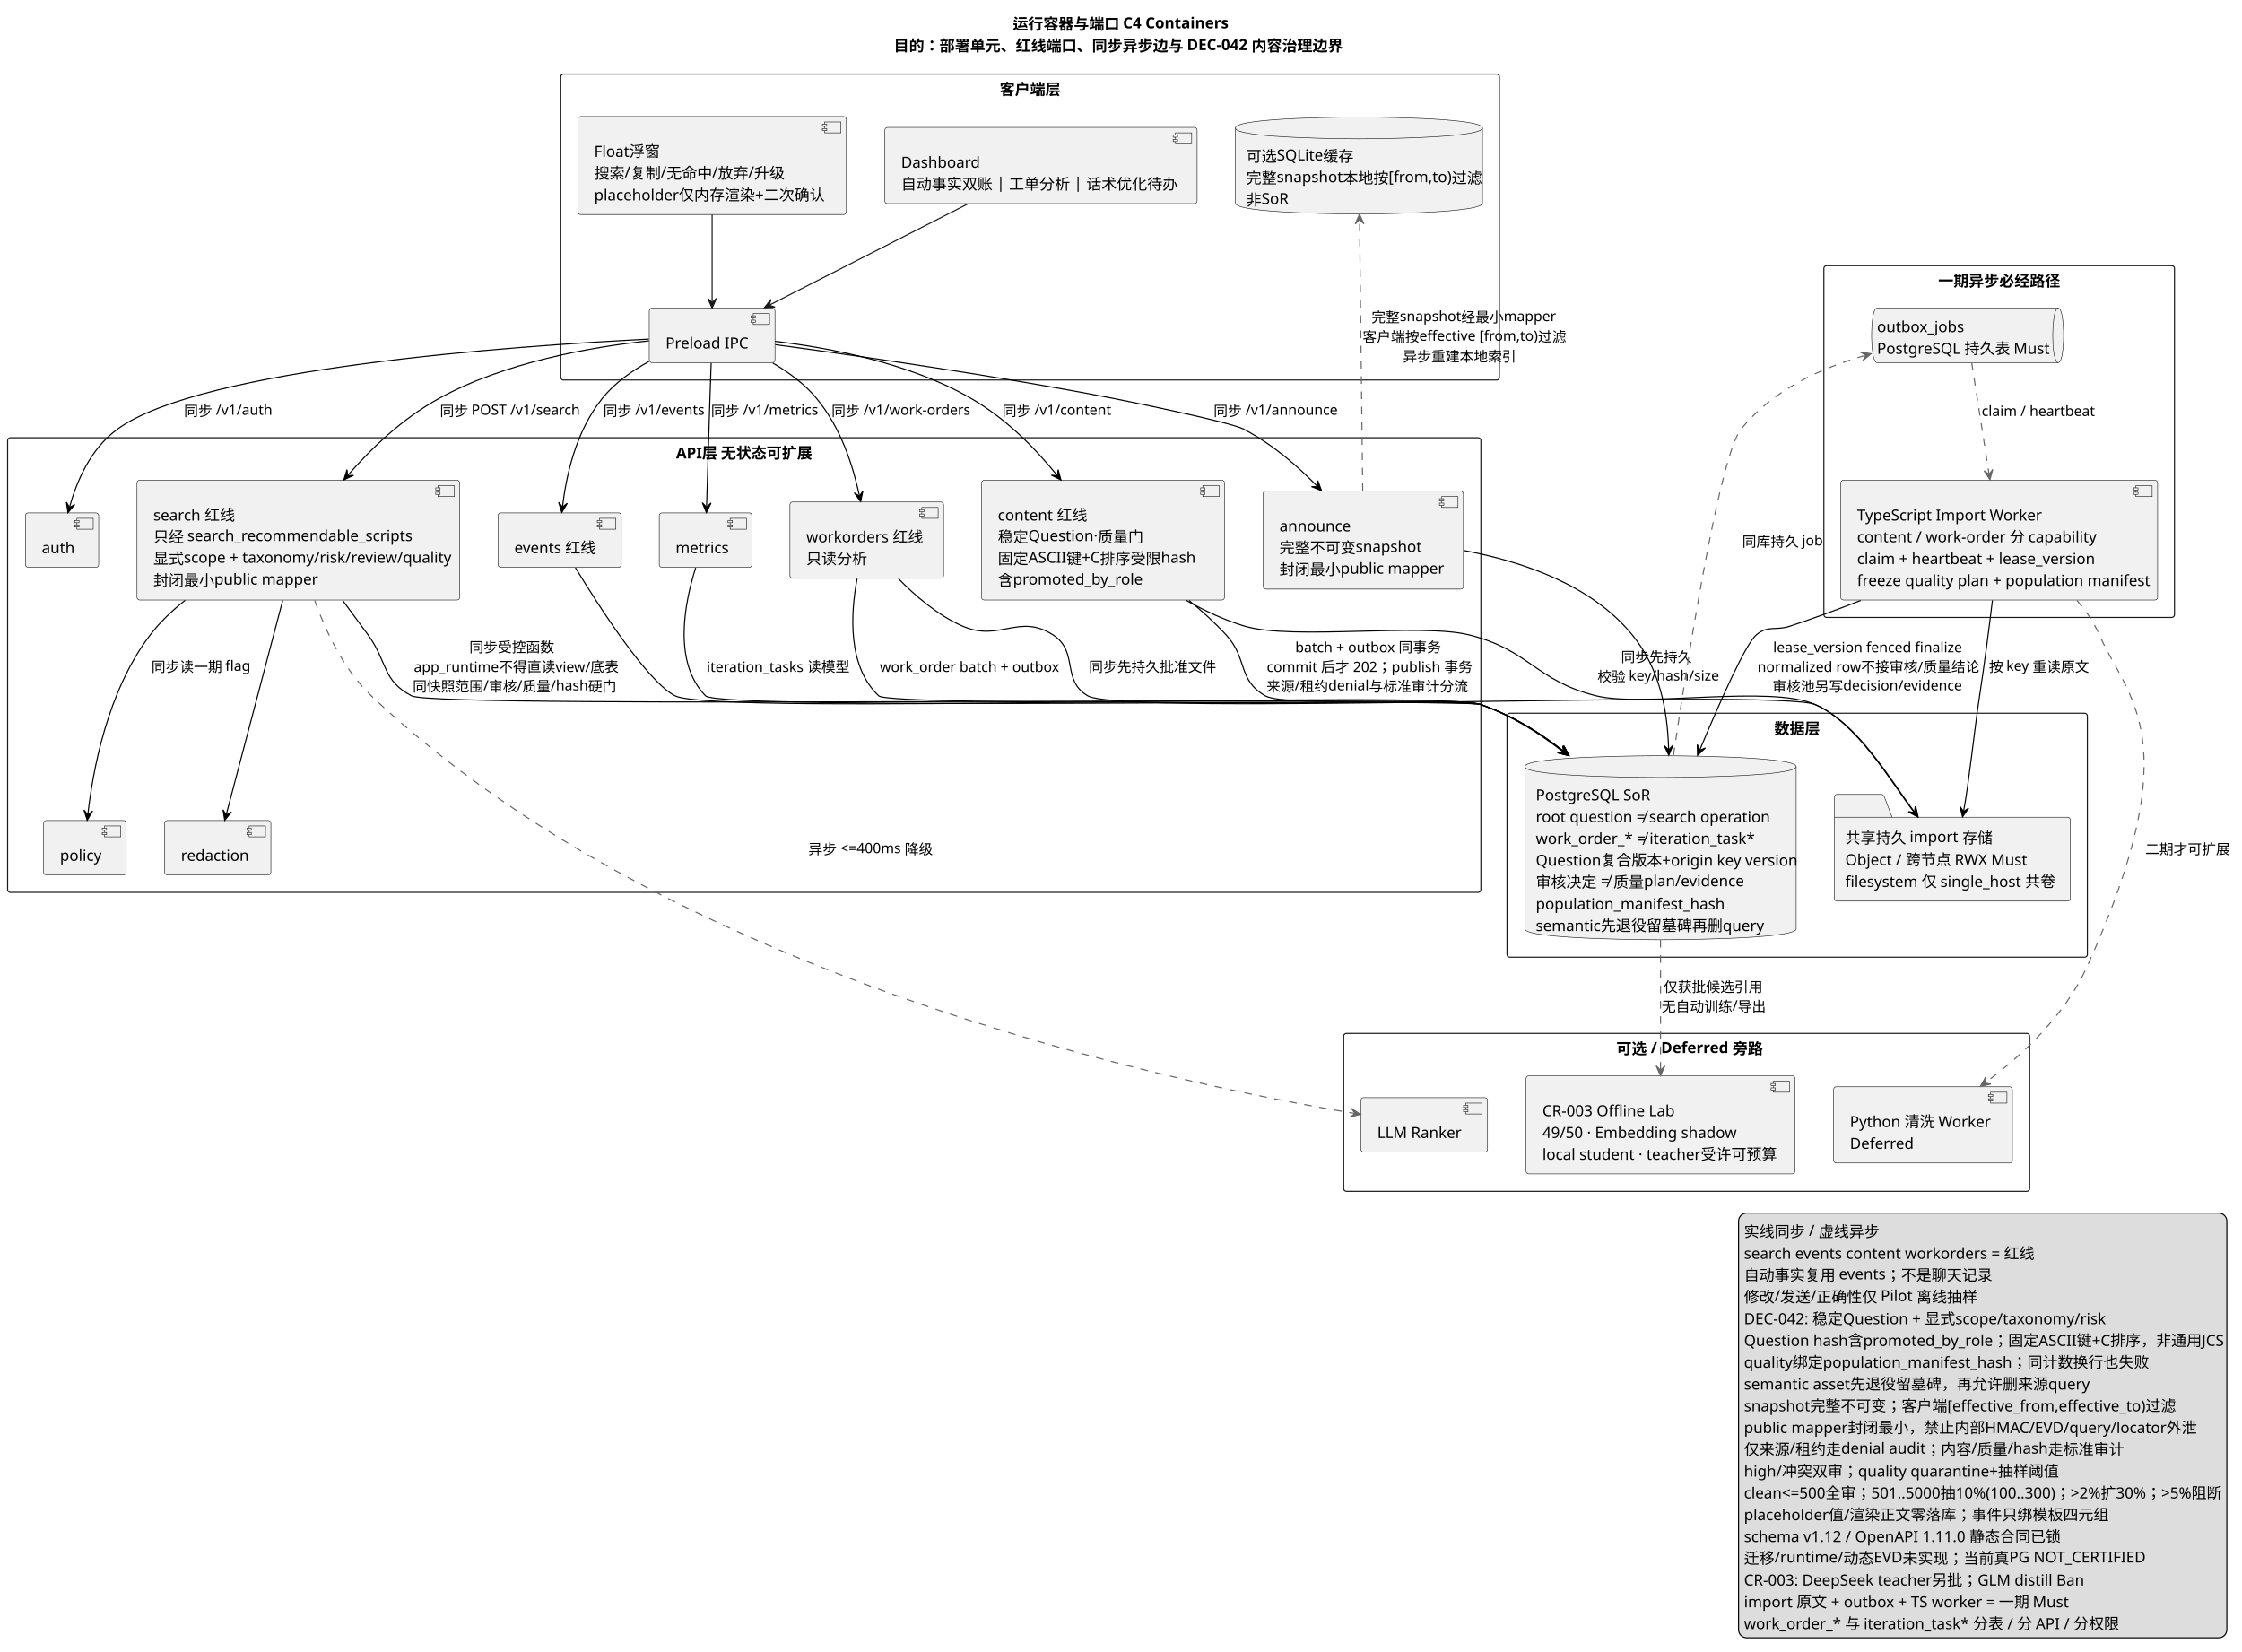
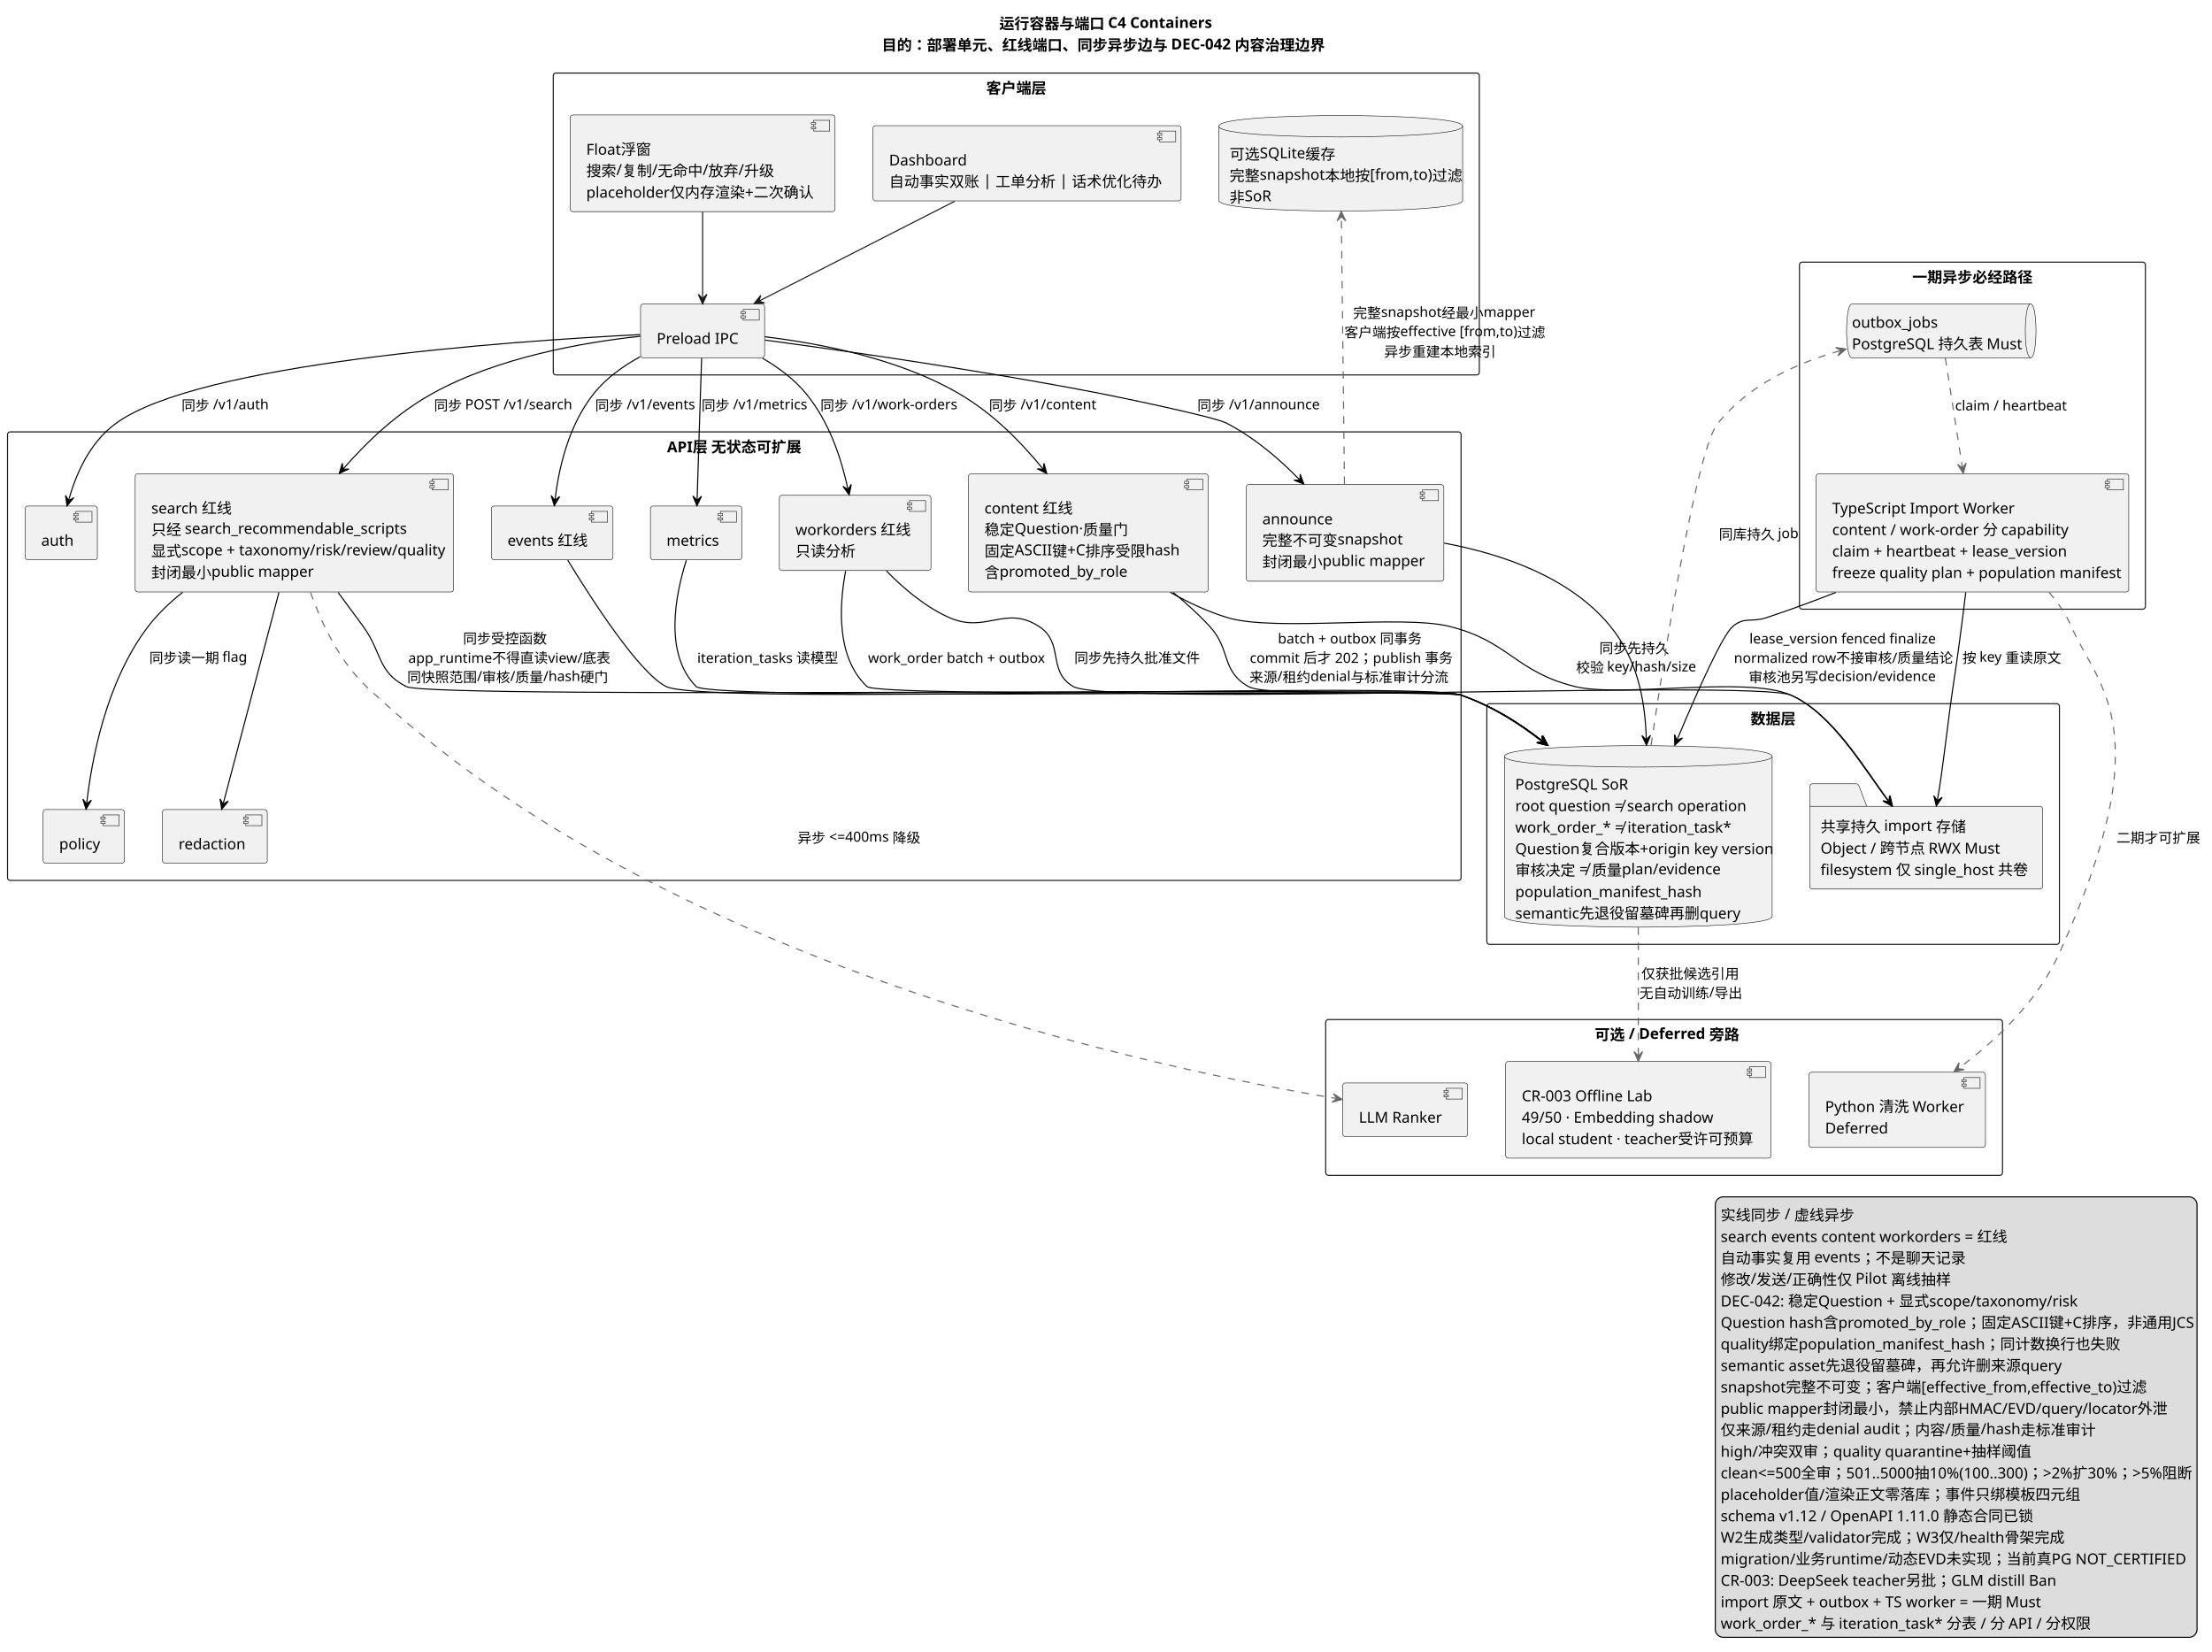
- <svg xmlns="http://www.w3.org/2000/svg" class="diagram-svg" version="1.1" viewBox="0 0 2059 1517" width="2059" height="1517">
+ <svg xmlns="http://www.w3.org/2000/svg" class="diagram-svg" version="1.1" viewBox="0 0 2059 1537" width="2059" height="1537">
  <defs />
  <g>
    <g class="title" data-source-line="2">
      <text x="930.14" y="27" font-size="14" fill="#000000" xml:space="preserve" style="white-space: pre" font-weight="bold" font-family="sans-serif">运行容器与端口 C4 Containers</text>
      <text x="820.86" y="47" font-size="14" fill="#000000" xml:space="preserve" style="white-space: pre" font-weight="bold" font-family="sans-serif">目的：部署单元、红线端口、同步异步边与 DEC-042 内容治理边界</text>
    </g>
    <g class="cluster" data-qualified-name="...." id="ent0001" data-source-line="4">
      <rect x="515" y="68" width="862" height="281" rx="2.50" ry="2.50" fill="#00000000" stroke="#181818" stroke-width="1" />
      <text x="918" y="87" font-size="14" fill="#000000" xml:space="preserve" style="white-space: pre" font-weight="bold" font-family="sans-serif">客户端层</text>
    </g>
    <g class="cluster" data-qualified-name="API. ......" id="ent0006" data-source-line="11">
      <rect x="7" y="402" width="1353" height="417.50" rx="2.50" ry="2.50" fill="#00000000" stroke="#181818" stroke-width="1" />
      <text x="620.89" y="421" font-size="14" fill="#000000" xml:space="preserve" style="white-space: pre" font-weight="bold" font-family="sans-serif">API层 无状态可扩展</text>
    </g>
    <g class="cluster" data-qualified-name="..." id="ent0016" data-source-line="23">
      <rect x="1384" y="655" width="533" height="224" rx="2.50" ry="2.50" fill="#00000000" stroke="#181818" stroke-width="1" />
      <text x="1629.50" y="674" font-size="14" fill="#000000" xml:space="preserve" style="white-space: pre" font-weight="bold" font-family="sans-serif">数据层</text>
    </g>
    <g class="cluster" data-qualified-name="........" id="ent0019" data-source-line="28">
      <rect x="1675" y="244" width="322" height="323" rx="2.50" ry="2.50" fill="#00000000" stroke="#181818" stroke-width="1" />
      <text x="1780" y="263" font-size="14" fill="#000000" xml:space="preserve" style="white-space: pre" font-weight="bold" font-family="sans-serif">一期异步必经路径</text>
    </g>
    <g class="cluster" data-qualified-name=".. . Deferred .." id="ent0022" data-source-line="33">
      <rect x="1234" y="949" width="630" height="145" rx="2.50" ry="2.50" fill="#00000000" stroke="#181818" stroke-width="1" />
      <text x="1484.43" y="968" font-size="14" fill="#000000" xml:space="preserve" style="white-space: pre" font-weight="bold" font-family="sans-serif">可选 / Deferred 旁路</text>
    </g>
    <g class="entity" data-qualified-name=".....Float" id="ent0002" data-source-line="5">
      <rect x="530.72" y="107" width="246.56" height="90" rx="2.50" ry="2.50" fill="#F1F1F1" stroke="#181818" stroke-width="0.50" />
      <rect x="757.28" y="112" width="15" height="10" fill="#F1F1F1" stroke="#181818" stroke-width="0.50" />
      <rect x="755.28" y="114" width="4" height="2" fill="#F1F1F1" stroke="#181818" stroke-width="0.50" />
      <rect x="755.28" y="118" width="4" height="2" fill="#F1F1F1" stroke="#181818" stroke-width="0.50" />
      <text x="545.72" y="144" font-size="14" fill="#000000" xml:space="preserve" style="white-space: pre" font-family="sans-serif">Float浮窗</text>
      <text x="545.72" y="164" font-size="14" fill="#000000" xml:space="preserve" style="white-space: pre" font-family="sans-serif">搜索/复制/无命中/放弃/升级</text>
      <text x="545.72" y="184" font-size="14" fill="#000000" xml:space="preserve" style="white-space: pre" font-family="sans-serif">placeholder仅内存渲染+二次确认</text>
    </g>
    <g class="entity" data-qualified-name=".....Dash" id="ent0003" data-source-line="6">
      <rect x="812.58" y="117" width="286.83" height="70" rx="2.50" ry="2.50" fill="#F1F1F1" stroke="#181818" stroke-width="0.50" />
      <rect x="1079.41" y="122" width="15" height="10" fill="#F1F1F1" stroke="#181818" stroke-width="0.50" />
      <rect x="1077.41" y="124" width="4" height="2" fill="#F1F1F1" stroke="#181818" stroke-width="0.50" />
      <rect x="1077.41" y="128" width="4" height="2" fill="#F1F1F1" stroke="#181818" stroke-width="0.50" />
      <text x="827.58" y="154" font-size="14" fill="#000000" xml:space="preserve" style="white-space: pre" font-family="sans-serif">Dashboard</text>
      <text x="827.58" y="174" font-size="14" fill="#000000" xml:space="preserve" style="white-space: pre" font-family="sans-serif">自动事实双账 | 工单分析 | 话术优化待办</text>
    </g>
    <g class="entity" data-qualified-name=".....IPC" id="ent0004" data-source-line="7">
      <rect x="596.26" y="283" width="115.48" height="50" rx="2.50" ry="2.50" fill="#F1F1F1" stroke="#181818" stroke-width="0.50" />
      <rect x="691.74" y="288" width="15" height="10" fill="#F1F1F1" stroke="#181818" stroke-width="0.50" />
      <rect x="689.74" y="290" width="4" height="2" fill="#F1F1F1" stroke="#181818" stroke-width="0.50" />
      <rect x="689.74" y="294" width="4" height="2" fill="#F1F1F1" stroke="#181818" stroke-width="0.50" />
      <text x="611.26" y="320" font-size="14" fill="#000000" xml:space="preserve" style="white-space: pre" font-family="sans-serif">Preload IPC</text>
    </g>
    <g class="entity" data-qualified-name=".....Cache" id="ent0005" data-source-line="8">
      <path d="M1134.53,117.50 C1134.53,107.50 1248.00,107.50 1248.00,107.50 C1248.00,107.50 1361.47,107.50 1361.47,117.50 L1361.47,186.50 C1361.47,196.50 1248.00,196.50 1248.00,196.50 C1248.00,196.50 1134.53,196.50 1134.53,186.50 L1134.53,117.50" fill="#F1F1F1" stroke="#181818" stroke-width="0.50" />
      <path d="M1134.53,117.50 C1134.53,127.50 1248.00,127.50 1248.00,127.50 C1248.00,127.50 1361.47,127.50 1361.47,117.50" fill="#00000000" stroke="#181818" stroke-width="0.50" />
      <text x="1144.53" y="148.50" font-size="14" fill="#000000" xml:space="preserve" style="white-space: pre" font-family="sans-serif">可选SQLite缓存</text>
      <text x="1144.53" y="168.50" font-size="14" fill="#000000" xml:space="preserve" style="white-space: pre" font-family="sans-serif">完整snapshot本地按[from,to)过滤</text>
      <text x="1144.53" y="188.50" font-size="14" fill="#000000" xml:space="preserve" style="white-space: pre" font-family="sans-serif">非SoR</text>
    </g>
    <g class="entity" data-qualified-name="API. .......Auth" id="ent0007" data-source-line="12">
      <rect x="23.38" y="471" width="67.25" height="50" rx="2.50" ry="2.50" fill="#F1F1F1" stroke="#181818" stroke-width="0.50" />
      <rect x="70.63" y="476" width="15" height="10" fill="#F1F1F1" stroke="#181818" stroke-width="0.50" />
      <rect x="68.63" y="478" width="4" height="2" fill="#F1F1F1" stroke="#181818" stroke-width="0.50" />
      <rect x="68.63" y="482" width="4" height="2" fill="#F1F1F1" stroke="#181818" stroke-width="0.50" />
      <text x="38.38" y="508" font-size="14" fill="#000000" xml:space="preserve" style="white-space: pre" font-family="sans-serif">auth</text>
    </g>
    <g class="entity" data-qualified-name="API. .......Search" id="ent0008" data-source-line="13">
      <rect x="125.81" y="441" width="296.38" height="110" rx="2.50" ry="2.50" fill="#F1F1F1" stroke="#181818" stroke-width="0.50" />
      <rect x="402.18" y="446" width="15" height="10" fill="#F1F1F1" stroke="#181818" stroke-width="0.50" />
      <rect x="400.18" y="448" width="4" height="2" fill="#F1F1F1" stroke="#181818" stroke-width="0.50" />
      <rect x="400.18" y="452" width="4" height="2" fill="#F1F1F1" stroke="#181818" stroke-width="0.50" />
      <text x="140.81" y="478" font-size="14" fill="#000000" xml:space="preserve" style="white-space: pre" font-family="sans-serif">search 红线</text>
      <text x="140.81" y="498" font-size="14" fill="#000000" xml:space="preserve" style="white-space: pre" font-family="sans-serif">只经 search_recommendable_scripts</text>
      <text x="140.81" y="518" font-size="14" fill="#000000" xml:space="preserve" style="white-space: pre" font-family="sans-serif">显式scope + taxonomy/risk/review/quality</text>
      <text x="140.81" y="538" font-size="14" fill="#000000" xml:space="preserve" style="white-space: pre" font-family="sans-serif">封闭最小public mapper</text>
    </g>
    <g class="entity" data-qualified-name="API. .......Events" id="ent0009" data-source-line="14">
      <rect x="457.43" y="471" width="113.14" height="50" rx="2.50" ry="2.50" fill="#F1F1F1" stroke="#181818" stroke-width="0.50" />
      <rect x="550.57" y="476" width="15" height="10" fill="#F1F1F1" stroke="#181818" stroke-width="0.50" />
      <rect x="548.57" y="478" width="4" height="2" fill="#F1F1F1" stroke="#181818" stroke-width="0.50" />
      <rect x="548.57" y="482" width="4" height="2" fill="#F1F1F1" stroke="#181818" stroke-width="0.50" />
      <text x="472.43" y="508" font-size="14" fill="#000000" xml:space="preserve" style="white-space: pre" font-family="sans-serif">events 红线</text>
    </g>
    <g class="entity" data-qualified-name="API. .......Metrics" id="ent0010" data-source-line="15">
      <rect x="605.44" y="471" width="85.11" height="50" rx="2.50" ry="2.50" fill="#F1F1F1" stroke="#181818" stroke-width="0.50" />
      <rect x="670.55" y="476" width="15" height="10" fill="#F1F1F1" stroke="#181818" stroke-width="0.50" />
      <rect x="668.55" y="478" width="4" height="2" fill="#F1F1F1" stroke="#181818" stroke-width="0.50" />
      <rect x="668.55" y="482" width="4" height="2" fill="#F1F1F1" stroke="#181818" stroke-width="0.50" />
      <text x="620.44" y="508" font-size="14" fill="#000000" xml:space="preserve" style="white-space: pre" font-family="sans-serif">metrics</text>
    </g>
    <g class="entity" data-qualified-name="API. .......WorkOrders" id="ent0011" data-source-line="16">
      <rect x="725.43" y="461" width="141.13" height="70" rx="2.50" ry="2.50" fill="#F1F1F1" stroke="#181818" stroke-width="0.50" />
      <rect x="846.56" y="466" width="15" height="10" fill="#F1F1F1" stroke="#181818" stroke-width="0.50" />
      <rect x="844.56" y="468" width="4" height="2" fill="#F1F1F1" stroke="#181818" stroke-width="0.50" />
      <rect x="844.56" y="472" width="4" height="2" fill="#F1F1F1" stroke="#181818" stroke-width="0.50" />
      <text x="740.43" y="498" font-size="14" fill="#000000" xml:space="preserve" style="white-space: pre" font-family="sans-serif">workorders 红线</text>
      <text x="740.43" y="518" font-size="14" fill="#000000" xml:space="preserve" style="white-space: pre" font-family="sans-serif">只读分析</text>
    </g>
    <g class="entity" data-qualified-name="API. .......Content" id="ent0012" data-source-line="17">
      <rect x="901.40" y="441" width="223.21" height="110" rx="2.50" ry="2.50" fill="#F1F1F1" stroke="#181818" stroke-width="0.50" />
      <rect x="1104.61" y="446" width="15" height="10" fill="#F1F1F1" stroke="#181818" stroke-width="0.50" />
      <rect x="1102.61" y="448" width="4" height="2" fill="#F1F1F1" stroke="#181818" stroke-width="0.50" />
      <rect x="1102.61" y="452" width="4" height="2" fill="#F1F1F1" stroke="#181818" stroke-width="0.50" />
      <text x="916.40" y="478" font-size="14" fill="#000000" xml:space="preserve" style="white-space: pre" font-family="sans-serif">content 红线</text>
      <text x="916.40" y="498" font-size="14" fill="#000000" xml:space="preserve" style="white-space: pre" font-family="sans-serif">稳定Question·质量门</text>
      <text x="916.40" y="518" font-size="14" fill="#000000" xml:space="preserve" style="white-space: pre" font-family="sans-serif">固定ASCII键+C排序受限hash</text>
      <text x="916.40" y="538" font-size="14" fill="#000000" xml:space="preserve" style="white-space: pre" font-family="sans-serif">含promoted_by_role</text>
    </g>
    <g class="entity" data-qualified-name="API. .......Announce" id="ent0013" data-source-line="18">
      <rect x="1160.03" y="451" width="183.94" height="90" rx="2.50" ry="2.50" fill="#F1F1F1" stroke="#181818" stroke-width="0.50" />
      <rect x="1323.97" y="456" width="15" height="10" fill="#F1F1F1" stroke="#181818" stroke-width="0.50" />
      <rect x="1321.97" y="458" width="4" height="2" fill="#F1F1F1" stroke="#181818" stroke-width="0.50" />
      <rect x="1321.97" y="462" width="4" height="2" fill="#F1F1F1" stroke="#181818" stroke-width="0.50" />
      <text x="1175.03" y="488" font-size="14" fill="#000000" xml:space="preserve" style="white-space: pre" font-family="sans-serif">announce</text>
      <text x="1175.03" y="508" font-size="14" fill="#000000" xml:space="preserve" style="white-space: pre" font-family="sans-serif">完整不可变snapshot</text>
      <text x="1175.03" y="528" font-size="14" fill="#000000" xml:space="preserve" style="white-space: pre" font-family="sans-serif">封闭最小public mapper</text>
    </g>
    <g class="entity" data-qualified-name="API. .......Policy" id="ent0014" data-source-line="19">
      <rect x="40.10" y="753.50" width="75.79" height="50" rx="2.50" ry="2.50" fill="#F1F1F1" stroke="#181818" stroke-width="0.50" />
      <rect x="95.89" y="758.50" width="15" height="10" fill="#F1F1F1" stroke="#181818" stroke-width="0.50" />
      <rect x="93.89" y="760.50" width="4" height="2" fill="#F1F1F1" stroke="#181818" stroke-width="0.50" />
      <rect x="93.89" y="764.50" width="4" height="2" fill="#F1F1F1" stroke="#181818" stroke-width="0.50" />
      <text x="55.10" y="790.50" font-size="14" fill="#000000" xml:space="preserve" style="white-space: pre" font-family="sans-serif">policy</text>
    </g>
    <g class="entity" data-qualified-name="API. .......Redact" id="ent0015" data-source-line="20">
      <rect x="151.20" y="753.50" width="97.59" height="50" rx="2.50" ry="2.50" fill="#F1F1F1" stroke="#181818" stroke-width="0.50" />
      <rect x="228.79" y="758.50" width="15" height="10" fill="#F1F1F1" stroke="#181818" stroke-width="0.50" />
      <rect x="226.79" y="760.50" width="4" height="2" fill="#F1F1F1" stroke="#181818" stroke-width="0.50" />
      <rect x="226.79" y="764.50" width="4" height="2" fill="#F1F1F1" stroke="#181818" stroke-width="0.50" />
      <text x="166.20" y="790.50" font-size="14" fill="#000000" xml:space="preserve" style="white-space: pre" font-family="sans-serif">redaction</text>
    </g>
    <g class="entity" data-qualified-name="....PG" id="ent0017" data-source-line="24">
      <path d="M1400.43,704 C1400.43,694 1525.00,694 1525.00,694 C1525.00,694 1649.58,694 1649.58,704 L1649.58,853 C1649.58,863 1525.00,863 1525.00,863 C1525.00,863 1400.43,863 1400.43,853 L1400.43,704" fill="#F1F1F1" stroke="#181818" stroke-width="0.50" />
      <path d="M1400.43,704 C1400.43,714 1525.00,714 1525.00,714 C1525.00,714 1649.58,714 1649.58,704" fill="#00000000" stroke="#181818" stroke-width="0.50" />
      <text x="1410.43" y="735" font-size="14" fill="#000000" xml:space="preserve" style="white-space: pre" font-family="sans-serif">PostgreSQL SoR</text>
      <text x="1410.43" y="755" font-size="14" fill="#000000" xml:space="preserve" style="white-space: pre" font-family="sans-serif">root question ≠ search operation</text>
      <text x="1410.43" y="775" font-size="14" fill="#000000" xml:space="preserve" style="white-space: pre" font-family="sans-serif">work_order_* ≠ iteration_task*</text>
      <text x="1410.43" y="795" font-size="14" fill="#000000" xml:space="preserve" style="white-space: pre" font-family="sans-serif">Question复合版本+origin key version</text>
      <text x="1410.43" y="815" font-size="14" fill="#000000" xml:space="preserve" style="white-space: pre" font-family="sans-serif">审核决定 ≠ 质量plan/evidence</text>
      <text x="1410.43" y="835" font-size="14" fill="#000000" xml:space="preserve" style="white-space: pre" font-family="sans-serif">population_manifest_hash</text>
      <text x="1410.43" y="855" font-size="14" fill="#000000" xml:space="preserve" style="white-space: pre" font-family="sans-serif">semantic先退役留墓碑再删query</text>
    </g>
    <g class="entity" data-qualified-name="....OBJ" id="ent0018" data-source-line="25">
      <path d="M1687.13,729.50 L1728.13,729.50 A3.75,3.75 0 0 1 1730.63,732 L1737.63,750.50 L1898.86,750.50 A2.50,2.50 0 0 1 1901.36,753 L1901.36,825 A2.50,2.50 0 0 1 1898.86,827.50 L1687.13,827.50 A2.50,2.50 0 0 1 1684.63,825 L1684.63,732 A2.50,2.50 0 0 1 1687.13,729.50" fill="#F1F1F1" stroke="#181818" stroke-width="0.50" />
      <line x1="1684.63" y1="750.50" x2="1737.63" y2="750.50" stroke="#181818" stroke-width="0.50" />
      <text x="1694.63" y="774.50" font-size="14" fill="#000000" xml:space="preserve" style="white-space: pre" font-family="sans-serif">共享持久 import 存储</text>
      <text x="1694.63" y="794.50" font-size="14" fill="#000000" xml:space="preserve" style="white-space: pre" font-family="sans-serif">Object / 跨节点 RWX Must</text>
      <text x="1694.63" y="814.50" font-size="14" fill="#000000" xml:space="preserve" style="white-space: pre" font-family="sans-serif">filesystem 仅 single_host 共卷</text>
    </g>
    <g class="entity" data-qualified-name=".........Outbox" id="ent0020" data-source-line="29">
      <path d="M1723.81,283 L1890.19,283 C1895.19,283 1895.19,308 1895.19,308 C1895.19,308 1895.19,333 1890.19,333 L1723.81,333 C1718.81,333 1718.81,308 1718.81,308 C1718.81,308 1718.81,283 1723.81,283" fill="#F1F1F1" stroke="#181818" stroke-width="0.50" />
      <path d="M1890.19,283 C1885.19,283 1885.19,308 1885.19,308 C1885.19,333 1890.19,333 1890.19,333" fill="#00000000" stroke="#181818" stroke-width="0.50" />
      <text x="1723.81" y="305" font-size="14" fill="#000000" xml:space="preserve" style="white-space: pre" font-family="sans-serif">outbox_jobs</text>
      <text x="1723.81" y="325" font-size="14" fill="#000000" xml:space="preserve" style="white-space: pre" font-family="sans-serif">PostgreSQL 持久表 Must</text>
    </g>
    <g class="entity" data-qualified-name=".........ImportWorker" id="ent0021" data-source-line="30">
      <rect x="1690.50" y="441" width="291.00" height="110" rx="2.50" ry="2.50" fill="#F1F1F1" stroke="#181818" stroke-width="0.50" />
      <rect x="1961.50" y="446" width="15" height="10" fill="#F1F1F1" stroke="#181818" stroke-width="0.50" />
      <rect x="1959.50" y="448" width="4" height="2" fill="#F1F1F1" stroke="#181818" stroke-width="0.50" />
      <rect x="1959.50" y="452" width="4" height="2" fill="#F1F1F1" stroke="#181818" stroke-width="0.50" />
      <text x="1705.50" y="478" font-size="14" fill="#000000" xml:space="preserve" style="white-space: pre" font-family="sans-serif">TypeScript Import Worker</text>
      <text x="1705.50" y="498" font-size="14" fill="#000000" xml:space="preserve" style="white-space: pre" font-family="sans-serif">content / work-order 分 capability</text>
      <text x="1705.50" y="518" font-size="14" fill="#000000" xml:space="preserve" style="white-space: pre" font-family="sans-serif">claim + heartbeat + lease_version</text>
      <text x="1705.50" y="538" font-size="14" fill="#000000" xml:space="preserve" style="white-space: pre" font-family="sans-serif">freeze quality plan + population manifest</text>
    </g>
    <g class="entity" data-qualified-name=".. . Deferred ...LLM" id="ent0023" data-source-line="34">
      <rect x="1249.87" y="1008" width="116.25" height="50" rx="2.50" ry="2.50" fill="#F1F1F1" stroke="#181818" stroke-width="0.50" />
      <rect x="1346.12" y="1013" width="15" height="10" fill="#F1F1F1" stroke="#181818" stroke-width="0.50" />
      <rect x="1344.12" y="1015" width="4" height="2" fill="#F1F1F1" stroke="#181818" stroke-width="0.50" />
      <rect x="1344.12" y="1019" width="4" height="2" fill="#F1F1F1" stroke="#181818" stroke-width="0.50" />
      <text x="1264.87" y="1045" font-size="14" fill="#000000" xml:space="preserve" style="white-space: pre" font-family="sans-serif">LLM Ranker</text>
    </g>
    <g class="entity" data-qualified-name=".. . Deferred ...CleanWorker" id="ent0024" data-source-line="35">
      <rect x="1683.89" y="998" width="164.23" height="70" rx="2.50" ry="2.50" fill="#F1F1F1" stroke="#181818" stroke-width="0.50" />
      <rect x="1828.12" y="1003" width="15" height="10" fill="#F1F1F1" stroke="#181818" stroke-width="0.50" />
      <rect x="1826.12" y="1005" width="4" height="2" fill="#F1F1F1" stroke="#181818" stroke-width="0.50" />
      <rect x="1826.12" y="1009" width="4" height="2" fill="#F1F1F1" stroke="#181818" stroke-width="0.50" />
      <text x="1698.89" y="1035" font-size="14" fill="#000000" xml:space="preserve" style="white-space: pre" font-family="sans-serif">Python 清洗 Worker</text>
      <text x="1698.89" y="1055" font-size="14" fill="#000000" xml:space="preserve" style="white-space: pre" font-family="sans-serif">Deferred</text>
    </g>
    <g class="entity" data-qualified-name=".. . Deferred ...OfflineLab" id="ent0025" data-source-line="36">
      <rect x="1401.51" y="988" width="246.97" height="90" rx="2.50" ry="2.50" fill="#F1F1F1" stroke="#181818" stroke-width="0.50" />
      <rect x="1628.48" y="993" width="15" height="10" fill="#F1F1F1" stroke="#181818" stroke-width="0.50" />
      <rect x="1626.48" y="995" width="4" height="2" fill="#F1F1F1" stroke="#181818" stroke-width="0.50" />
      <rect x="1626.48" y="999" width="4" height="2" fill="#F1F1F1" stroke="#181818" stroke-width="0.50" />
      <text x="1416.51" y="1025" font-size="14" fill="#000000" xml:space="preserve" style="white-space: pre" font-family="sans-serif">CR-003 Offline Lab</text>
      <text x="1416.51" y="1045" font-size="14" fill="#000000" xml:space="preserve" style="white-space: pre" font-family="sans-serif">49/50 · Embedding shadow</text>
      <text x="1416.51" y="1065" font-size="14" fill="#000000" xml:space="preserve" style="white-space: pre" font-family="sans-serif">local student · teacher受许可预算</text>
    </g>
    <g class="link" data-entity-1="ent0002" data-entity-2="ent0004" id="lnk26" data-source-line="39" data-link-type="dependency">
      <path d="M654,197.13 C654,225.04 654,255.04 654,277.94" fill="none" stroke="#181818" stroke-width="1" />
      <polygon points="654,282.94 658,273.94 654,277.94 650,273.94 654,282.94" fill="#181818" stroke="#181818" stroke-width="1" />
    </g>
    <g class="link" data-entity-1="ent0003" data-entity-2="ent0004" id="lnk27" data-source-line="40" data-link-type="dependency">
      <path d="M888.6,187.37 C831.93,216.27 756.774,254.599 706.404,280.279" fill="none" stroke="#181818" stroke-width="1" />
      <polygon points="701.95,282.55 711.78,282.03 706.40,280.28 708.15,274.90 701.95,282.55" fill="#181818" stroke="#181818" stroke-width="1" />
    </g>
    <g class="link" data-entity-1="ent0004" data-entity-2="ent0007" id="lnk28" data-source-line="41" data-link-type="dependency">
      <path d="M595.86,311.44 C471.58,317.69 185.1,337.93 108,394 C82.58,412.49 70.361,442.506 63.761,466.026" fill="none" stroke="#000000" stroke-width="1" />
      <polygon points="62.41,470.84 68.69,463.26 63.76,466.03 60.99,461.09 62.41,470.84" fill="#000000" stroke="#000000" stroke-width="1" />
      <text x="168.96" y="382" font-size="13" fill="#000000" xml:space="preserve" style="white-space: pre" font-family="sans-serif">同步 /v1/auth</text>
    </g>
    <g class="link" data-entity-1="ent0004" data-entity-2="ent0008" id="lnk29" data-source-line="42" data-link-type="dependency">
      <path d="M595.94,312.99 C542.86,318.69 463.64,332.53 403,366 C369.45,384.52 342.081,410.586 319.081,436.896" fill="none" stroke="#000000" stroke-width="1" />
      <polygon points="315.79,440.66 324.72,436.52 319.08,436.90 318.70,431.25 315.79,440.66" fill="#000000" stroke="#000000" stroke-width="1" />
      <text x="404" y="382" font-size="13" fill="#000000" xml:space="preserve" style="white-space: pre" font-family="sans-serif">同步 POST /v1/search</text>
    </g>
    <g class="link" data-entity-1="ent0004" data-entity-2="ent0009" id="lnk30" data-source-line="43" data-link-type="dependency">
      <path d="M595.96,331.98 C580.17,340.61 564.33,351.86 553,366 C528.43,396.68 519.906,437.686 516.546,465.666" fill="none" stroke="#000000" stroke-width="1" />
      <polygon points="515.95,470.63 520.99,462.17 516.55,465.67 513.05,461.22 515.95,470.63" fill="#000000" stroke="#000000" stroke-width="1" />
      <text x="554" y="382" font-size="13" fill="#000000" xml:space="preserve" style="white-space: pre" font-family="sans-serif">同步 /v1/events</text>
    </g>
    <g class="link" data-entity-1="ent0004" data-entity-2="ent0010" id="lnk31" data-source-line="44" data-link-type="dependency">
      <path d="M653.12,333.41 C652.76,343.5 652.35,355.31 652,366 C650.79,402.5 649.65,439.822 648.87,465.752" fill="none" stroke="#000000" stroke-width="1" />
      <polygon points="648.72,470.75 652.99,461.87 648.87,465.75 644.99,461.63 648.72,470.75" fill="#000000" stroke="#000000" stroke-width="1" />
      <text x="653" y="382" font-size="13" fill="#000000" xml:space="preserve" style="white-space: pre" font-family="sans-serif">同步 /v1/metrics</text>
    </g>
    <g class="link" data-entity-1="ent0004" data-entity-2="ent0011" id="lnk32" data-source-line="45" data-link-type="dependency">
      <path d="M709.76,333.41 C724.43,341.98 739.16,352.83 750,366 C772.52,393.35 783.363,427.671 789.363,455.681" fill="none" stroke="#000000" stroke-width="1" />
      <polygon points="790.41,460.57 792.44,450.93 789.36,455.68 784.61,452.61 790.41,460.57" fill="#000000" stroke="#000000" stroke-width="1" />
      <text x="763.61" y="382" font-size="13" fill="#000000" xml:space="preserve" style="white-space: pre" font-family="sans-serif">同步 /v1/work-orders</text>
    </g>
    <g class="link" data-entity-1="ent0004" data-entity-2="ent0012" id="lnk33" data-source-line="46" data-link-type="dependency">
      <path d="M711.78,313.46 C762.24,319.46 835.97,333.46 892,366 C924.13,384.66 949.76,410.625 971.19,436.905" fill="none" stroke="#000000" stroke-width="1" />
      <polygon points="974.35,440.78 971.76,431.28 971.19,436.91 965.56,436.33 974.35,440.78" fill="#000000" stroke="#000000" stroke-width="1" />
      <text x="920.57" y="382" font-size="13" fill="#000000" xml:space="preserve" style="white-space: pre" font-family="sans-serif">同步 /v1/content</text>
    </g>
    <g class="link" data-entity-1="ent0004" data-entity-2="ent0013" id="lnk34" data-source-line="47" data-link-type="dependency">
      <path d="M712.08,316.55 C784.98,326.35 913.72,344.74 1023,366 C1036.33,368.59 1130,387.64 1142,394 C1168.81,408.19 1190.599,426.93 1210.149,446.98" fill="none" stroke="#000000" stroke-width="1" />
      <polygon points="1213.64,450.56 1210.22,441.32 1210.15,446.98 1204.49,446.91 1213.64,450.56" fill="#000000" stroke="#000000" stroke-width="1" />
      <text x="1114.52" y="382" font-size="13" fill="#000000" xml:space="preserve" style="white-space: pre" font-family="sans-serif">同步 /v1/announce</text>
    </g>
    <g class="link" data-entity-1="ent0008" data-entity-2="ent0015" id="lnk35" data-source-line="49" data-link-type="dependency">
      <path d="M259.64,551.42 C243.55,612.43 219.435,703.835 207.665,748.465" fill="none" stroke="#000000" stroke-width="1" />
      <polygon points="206.39,753.30 212.55,745.62 207.67,748.47 204.82,743.58 206.39,753.30" fill="#000000" stroke="#000000" stroke-width="1" />
    </g>
    <g class="link" data-entity-1="ent0008" data-entity-2="ent0014" id="lnk36" data-source-line="50" data-link-type="dependency">
      <path d="M170.05,551.29 C158.1,560.66 147,571.24 138,583 C98.17,635.06 85.125,708.832 80.645,748.252" fill="none" stroke="#000000" stroke-width="1" />
      <polygon points="80.08,753.22 85.07,744.73 80.64,748.25 77.12,743.83 80.08,753.22" fill="#000000" stroke="#000000" stroke-width="1" />
      <text x="139" y="617" font-size="13" fill="#000000" xml:space="preserve" style="white-space: pre" font-family="sans-serif">同步读一期 flag</text>
    </g>
    <g class="link" data-entity-1="ent0008" data-entity-2="ent0017" id="lnk37" data-source-line="51" data-link-type="dependency">
      <path d="M314.79,551.48 C322.53,561.91 330.54,572.77 338,583 C356.02,607.71 350.86,624.89 378,639 C402.2,651.58 1334.27,637.94 1360,647 C1388.94,657.19 1412.718,671.662 1436.888,690.642" fill="none" stroke="#000000" stroke-width="1" />
      <polygon points="1440.82,693.73 1436.21,685.03 1436.89,690.64 1431.27,691.32 1440.82,693.73" fill="#000000" stroke="#000000" stroke-width="1" />
      <text x="431.01" y="599" font-size="13" fill="#000000" xml:space="preserve" style="white-space: pre" font-family="sans-serif">同步受控函数</text>
      <text x="380.07" y="617" font-size="13" fill="#000000" xml:space="preserve" style="white-space: pre" font-family="sans-serif">app_runtime不得直读view/底表</text>
      <text x="379" y="635" font-size="13" fill="#000000" xml:space="preserve" style="white-space: pre" font-family="sans-serif">同快照范围/审核/质量/hash硬门</text>
    </g>
    <g class="link" data-entity-1="ent0009" data-entity-2="ent0017" id="lnk38" data-source-line="52" data-link-type="dependency">
      <path d="M528.45,521.34 C551.05,558.43 594.77,626.18 620,639 C656.65,657.63 1321.24,633.29 1360,647 C1388.92,657.23 1412.698,671.712 1436.878,690.702" fill="none" stroke="#000000" stroke-width="1" />
      <polygon points="1440.81,693.79 1436.20,685.09 1436.88,690.70 1431.26,691.38 1440.81,693.79" fill="#000000" stroke="#000000" stroke-width="1" />
    </g>
    <g class="link" data-entity-1="ent0010" data-entity-2="ent0017" id="lnk39" data-source-line="53" data-link-type="dependency">
      <path d="M638.89,521.44 C628.8,553.23 617.67,608.32 648,639 C661.91,653.06 1341.35,640.4 1360,647 C1388.92,657.24 1412.698,671.722 1436.868,690.702" fill="none" stroke="#000000" stroke-width="1" />
      <polygon points="1440.80,693.79 1436.19,685.09 1436.87,690.70 1431.25,691.38 1440.80,693.79" fill="#000000" stroke="#000000" stroke-width="1" />
      <text x="649" y="617" font-size="13" fill="#000000" xml:space="preserve" style="white-space: pre" font-family="sans-serif">iteration_tasks 读模型</text>
    </g>
    <g class="link" data-entity-1="ent0011" data-entity-2="ent0018" id="lnk40" data-source-line="54" data-link-type="dependency">
      <path d="M825.1,531.37 C840.8,547.47 861.54,565.22 884,575 C917.98,589.79 935.88,562.88 967,583 C991.07,598.56 974.29,624.46 999,639 C1030.99,657.82 1632.92,632.29 1667,647 C1706.18,663.91 1736.173,716.486 1758.563,746.226" fill="none" stroke="#000000" stroke-width="1" />
      <polygon points="1761.57,750.22 1759.35,740.62 1758.56,746.23 1752.96,745.44 1761.57,750.22" fill="#000000" stroke="#000000" stroke-width="1" />
      <text x="1000" y="617" font-size="13" fill="#000000" xml:space="preserve" style="white-space: pre" font-family="sans-serif">同步先持久批准文件</text>
    </g>
    <g class="link" data-entity-1="ent0011" data-entity-2="ent0017" id="lnk41" data-source-line="55" data-link-type="dependency">
      <path d="M787.14,531.43 C781.02,564.13 778.43,612.17 807,639 C818.2,649.52 1345.53,641.85 1360,647 C1388.73,657.22 1412.334,671.577 1436.414,690.437" fill="none" stroke="#000000" stroke-width="1" />
      <polygon points="1440.35,693.52 1435.73,684.82 1436.41,690.44 1430.80,691.12 1440.35,693.52" fill="#000000" stroke="#000000" stroke-width="1" />
      <text x="808" y="617" font-size="13" fill="#000000" xml:space="preserve" style="white-space: pre" font-family="sans-serif">work_order batch + outbox</text>
    </g>
    <g class="link" data-entity-1="ent0012" data-entity-2="ent0018" id="lnk42" data-source-line="56" data-link-type="dependency">
      <path d="M1089.44,551.38 C1106.36,560.93 1124.71,569.55 1143,575 C1186.9,588.08 1304.53,571.99 1349,583 C1404.96,596.85 1410.05,625.12 1466,639 C1509.39,649.76 1626.21,628.72 1667,647 C1705.8,664.39 1735.682,716.751 1758.142,746.271" fill="none" stroke="#000000" stroke-width="1" />
      <polygon points="1761.17,750.25 1758.90,740.67 1758.14,746.27 1752.54,745.51 1761.17,750.25" fill="#000000" stroke="#000000" stroke-width="1" />
      <text x="1488.69" y="608" font-size="13" fill="#000000" xml:space="preserve" style="white-space: pre" font-family="sans-serif">同步先持久</text>
      <text x="1467" y="626" font-size="13" fill="#000000" xml:space="preserve" style="white-space: pre" font-family="sans-serif">校验 key/hash/size</text>
    </g>
    <g class="link" data-entity-1="ent0012" data-entity-2="ent0017" id="lnk43" data-source-line="57" data-link-type="dependency">
      <path d="M1092.05,551.45 C1104.04,561.29 1115.8,571.95 1126,583 C1146.08,604.73 1136.32,624.3 1162,639 C1181.11,649.94 1339.35,639.35 1360,647 C1388.43,657.53 1411.821,671.87 1435.791,690.61" fill="none" stroke="#000000" stroke-width="1" />
      <polygon points="1439.73,693.69 1435.10,685.00 1435.79,690.61 1430.18,691.30 1439.73,693.69" fill="#000000" stroke="#000000" stroke-width="1" />
      <text x="1189.52" y="599" font-size="13" fill="#000000" xml:space="preserve" style="white-space: pre" font-family="sans-serif">batch + outbox 同事务</text>
      <text x="1163.35" y="617" font-size="13" fill="#000000" xml:space="preserve" style="white-space: pre" font-family="sans-serif">commit 后才 202；publish 事务</text>
      <text x="1163" y="635" font-size="13" fill="#000000" xml:space="preserve" style="white-space: pre" font-family="sans-serif">来源/租约denial与标准审计分流</text>
    </g>
    <g class="link" data-entity-1="ent0013" data-entity-2="ent0017" id="lnk44" data-source-line="58" data-link-type="dependency">
      <path d="M1344.26,505.52 C1397.6,515.47 1461.4,536.91 1499,583 C1523.87,613.49 1531.469,651.062 1532.449,688.602" fill="none" stroke="#000000" stroke-width="1" />
      <polygon points="1532.58,693.60 1536.34,684.50 1532.45,688.60 1528.35,684.71 1532.58,693.60" fill="#000000" stroke="#000000" stroke-width="1" />
    </g>
    <g class="link" data-entity-1="ent0008" data-entity-2="ent0023" id="lnk45" data-source-line="60" data-link-type="dependency">
      <path d="M288.99,551.4 C299.44,580.62 316.06,615.39 341,639 C615.72,899.06 1080.467,995.496 1244.477,1022.546" fill="none" stroke="#666666" stroke-width="1" stroke-dasharray="7,7" />
      <polygon points="1249.41,1023.36 1241.18,1017.95 1244.48,1022.55 1239.88,1025.84 1249.41,1023.36" fill="#666666" stroke="#666666" stroke-width="1" />
      <text x="742.44" y="784.50" font-size="13" fill="#000000" xml:space="preserve" style="white-space: pre" font-family="sans-serif">异步 &lt;=400ms 降级</text>
    </g>
    <g class="link" data-entity-1="ent0017" data-entity-2="ent0020" id="lnk46" data-source-line="61" data-link-type="dependency">
      <path d="M1536.89,693.51 C1552.52,587.73 1580.19,416.94 1599,394 C1628.68,357.8 1671.432,338.232 1713.582,326.202" fill="none" stroke="#666666" stroke-width="1" stroke-dasharray="7,7" />
      <polygon points="1718.39,324.83 1708.64,323.45 1713.58,326.20 1710.83,331.15 1718.39,324.83" fill="#666666" stroke="#666666" stroke-width="1" />
      <text x="1600" y="502" font-size="13" fill="#000000" xml:space="preserve" style="white-space: pre" font-family="sans-serif">同库持久 job</text>
    </g>
    <g class="link" data-entity-1="ent0020" data-entity-2="ent0021" id="lnk47" data-source-line="62" data-link-type="dependency">
      <path d="M1810.79,333.32 C1815.01,360.4 1821.199,400.09 1826.739,435.61" fill="none" stroke="#666666" stroke-width="1" stroke-dasharray="7,7" />
      <polygon points="1827.51,440.55 1830.08,431.04 1826.74,435.61 1822.17,432.27 1827.51,440.55" fill="#666666" stroke="#666666" stroke-width="1" />
      <text x="1819.90" y="382" font-size="13" fill="#000000" xml:space="preserve" style="white-space: pre" font-family="sans-serif">claim / heartbeat</text>
    </g>
    <g class="link" data-entity-1="ent0021" data-entity-2="ent0018" id="lnk48" data-source-line="63" data-link-type="dependency">
      <path d="M1829.79,551.37 C1826.59,577.86 1822.43,610.14 1818,639 C1813.38,669.07 1808.261,718.736 1803.281,745.296" fill="none" stroke="#000000" stroke-width="1" />
      <polygon points="1802.36,750.21 1807.95,742.10 1803.28,745.30 1800.09,740.63 1802.36,750.21" fill="#000000" stroke="#000000" stroke-width="1" />
      <text x="1826.65" y="617" font-size="13" fill="#000000" xml:space="preserve" style="white-space: pre" font-family="sans-serif">按 key 重读原文</text>
    </g>
    <g class="link" data-entity-1="ent0021" data-entity-2="ent0017" id="lnk49" data-source-line="64" data-link-type="dependency">
      <path d="M1708.82,551.43 C1687.36,559.81 1665.18,568 1644,575 C1630.49,579.47 1623.89,573.84 1613,583 C1603.43,591.05 1581.412,640.088 1560.912,689.009" fill="none" stroke="#000000" stroke-width="1" />
      <polygon points="1558.98,693.62 1566.15,686.87 1560.91,689.01 1558.77,683.77 1558.98,693.62" fill="#000000" stroke="#000000" stroke-width="1" />
      <text x="1628.41" y="599" font-size="13" fill="#000000" xml:space="preserve" style="white-space: pre" font-family="sans-serif">lease_version fenced finalize</text>
      <text x="1614" y="617" font-size="13" fill="#000000" xml:space="preserve" style="white-space: pre" font-family="sans-serif">normalized row不接审核/质量结论</text>
      <text x="1627.70" y="635" font-size="13" fill="#000000" xml:space="preserve" style="white-space: pre" font-family="sans-serif">审核池另写decision/evidence</text>
    </g>
    <g class="link" data-entity-1="ent0021" data-entity-2="ent0024" id="lnk50" data-source-line="65" data-link-type="dependency">
      <path d="M1907.35,551.38 C1915.72,560.96 1923.04,571.57 1928,583 C1952.96,640.5 2011.88,677.35 1917,887 C1896.17,933.03 1857.45,968.834 1822.75,994.674" fill="none" stroke="#666666" stroke-width="1" stroke-dasharray="7,7" />
      <polygon points="1818.74,997.66 1828.35,995.49 1822.75,994.67 1823.57,989.08 1818.74,997.66" fill="#666666" stroke="#666666" stroke-width="1" />
      <text x="1970.08" y="784.50" font-size="13" fill="#000000" xml:space="preserve" style="white-space: pre" font-family="sans-serif">二期才可扩展</text>
    </g>
    <g class="link" data-entity-1="ent0013" data-entity-2="ent0005" id="lnk51" data-source-line="66" data-link-type="dependency">
      <path d="M1251.48,450.51 C1250.71,384.67 1249.339,267.03 1248.569,201.66" fill="none" stroke="#666666" stroke-width="1" stroke-dasharray="7,7" />
      <polygon points="1248.51,196.66 1244.62,205.71 1248.57,201.66 1252.62,205.61 1248.51,196.66" fill="#666666" stroke="#666666" stroke-width="1" />
      <text x="1259.56" y="296" font-size="13" fill="#000000" xml:space="preserve" style="white-space: pre" font-family="sans-serif">完整snapshot经最小mapper</text>
      <text x="1251.38" y="314" font-size="13" fill="#000000" xml:space="preserve" style="white-space: pre" font-family="sans-serif">客户端按effective [from,to)过滤</text>
      <text x="1288.48" y="332" font-size="13" fill="#000000" xml:space="preserve" style="white-space: pre" font-family="sans-serif">异步重建本地索引</text>
    </g>
    <g class="link" data-entity-1="ent0017" data-entity-2="ent0025" id="lnk52" data-source-line="67" data-link-type="dependency">
      <path d="M1525,863.23 C1525,904.86 1525,948.47 1525,982.81" fill="none" stroke="#666666" stroke-width="1" stroke-dasharray="7,7" />
      <polygon points="1525,987.81 1529,978.81 1525,982.81 1521,978.81 1525,987.81" fill="#666666" stroke="#666666" stroke-width="1" />
      <text x="1527.81" y="911" font-size="13" fill="#000000" xml:space="preserve" style="white-space: pre" font-family="sans-serif">仅获批候选引用</text>
      <text x="1526" y="929" font-size="13" fill="#000000" xml:space="preserve" style="white-space: pre" font-family="sans-serif">无自动训练/导出</text>
    </g>
    <g class="legend" data-source-line="69">
-       <rect x="1596.65" y="1114" width="448.43" height="390" rx="7.50" ry="7.50" fill="#DDDDDD" stroke="#000000" stroke-width="1" />
+       <rect x="1596.65" y="1114" width="448.43" height="410" rx="7.50" ry="7.50" fill="#DDDDDD" stroke="#000000" stroke-width="1" />
      <text x="1601.65" y="1136" font-size="14" fill="#000000" xml:space="preserve" style="white-space: pre" font-family="sans-serif">实线同步 / 虚线异步</text>
      <text x="1601.65" y="1156" font-size="14" fill="#000000" xml:space="preserve" style="white-space: pre" font-family="sans-serif">search events content workorders = 红线</text>
      <text x="1601.65" y="1176" font-size="14" fill="#000000" xml:space="preserve" style="white-space: pre" font-family="sans-serif">自动事实复用 events；不是聊天记录</text>
      <text x="1601.65" y="1196" font-size="14" fill="#000000" xml:space="preserve" style="white-space: pre" font-family="sans-serif">修改/发送/正确性仅 Pilot 离线抽样</text>
      <text x="1601.65" y="1216" font-size="14" fill="#000000" xml:space="preserve" style="white-space: pre" font-family="sans-serif">DEC-042: 稳定Question + 显式scope/taxonomy/risk</text>
      <text x="1601.65" y="1236" font-size="14" fill="#000000" xml:space="preserve" style="white-space: pre" font-family="sans-serif">Question hash含promoted_by_role；固定ASCII键+C排序，非通用JCS</text>
      <text x="1601.65" y="1256" font-size="14" fill="#000000" xml:space="preserve" style="white-space: pre" font-family="sans-serif">quality绑定population_manifest_hash；同计数换行也失败</text>
      <text x="1601.65" y="1276" font-size="14" fill="#000000" xml:space="preserve" style="white-space: pre" font-family="sans-serif">semantic asset先退役留墓碑，再允许删来源query</text>
      <text x="1601.65" y="1296" font-size="14" fill="#000000" xml:space="preserve" style="white-space: pre" font-family="sans-serif">snapshot完整不可变；客户端[effective_from,effective_to)过滤</text>
      <text x="1601.65" y="1316" font-size="14" fill="#000000" xml:space="preserve" style="white-space: pre" font-family="sans-serif">public mapper封闭最小，禁止内部HMAC/EVD/query/locator外泄</text>
      <text x="1601.65" y="1336" font-size="14" fill="#000000" xml:space="preserve" style="white-space: pre" font-family="sans-serif">仅来源/租约走denial audit；内容/质量/hash走标准审计</text>
      <text x="1601.65" y="1356" font-size="14" fill="#000000" xml:space="preserve" style="white-space: pre" font-family="sans-serif">high/冲突双审；quality quarantine+抽样阈值</text>
      <text x="1601.65" y="1376" font-size="14" fill="#000000" xml:space="preserve" style="white-space: pre" font-family="sans-serif">clean&lt;=500全审；501..5000抽10%(100..300)；&gt;2%扩30%；&gt;5%阻断</text>
      <text x="1601.65" y="1396" font-size="14" fill="#000000" xml:space="preserve" style="white-space: pre" font-family="sans-serif">placeholder值/渲染正文零落库；事件只绑模板四元组</text>
      <text x="1601.65" y="1416" font-size="14" fill="#000000" xml:space="preserve" style="white-space: pre" font-family="sans-serif">schema v1.12 / OpenAPI 1.11.0 静态合同已锁</text>
-       <text x="1601.65" y="1436" font-size="14" fill="#000000" xml:space="preserve" style="white-space: pre" font-family="sans-serif">迁移/runtime/动态EVD未实现；当前真PG NOT_CERTIFIED</text>
-       <text x="1601.65" y="1456" font-size="14" fill="#000000" xml:space="preserve" style="white-space: pre" font-family="sans-serif">CR-003: DeepSeek teacher另批；GLM distill Ban</text>
-       <text x="1601.65" y="1476" font-size="14" fill="#000000" xml:space="preserve" style="white-space: pre" font-family="sans-serif">import 原文 + outbox + TS worker = 一期 Must</text>
-       <text x="1601.65" y="1496" font-size="14" fill="#000000" xml:space="preserve" style="white-space: pre" font-family="sans-serif">work_order_* 与 iteration_task* 分表 / 分 API / 分权限</text>
+       <text x="1601.65" y="1436" font-size="14" fill="#000000" xml:space="preserve" style="white-space: pre" font-family="sans-serif">W2生成类型/validator完成；W3仅/health骨架完成</text>
+       <text x="1601.65" y="1456" font-size="14" fill="#000000" xml:space="preserve" style="white-space: pre" font-family="sans-serif">migration/业务runtime/动态EVD未实现；当前真PG NOT_CERTIFIED</text>
+       <text x="1601.65" y="1476" font-size="14" fill="#000000" xml:space="preserve" style="white-space: pre" font-family="sans-serif">CR-003: DeepSeek teacher另批；GLM distill Ban</text>
+       <text x="1601.65" y="1496" font-size="14" fill="#000000" xml:space="preserve" style="white-space: pre" font-family="sans-serif">import 原文 + outbox + TS worker = 一期 Must</text>
+       <text x="1601.65" y="1516" font-size="14" fill="#000000" xml:space="preserve" style="white-space: pre" font-family="sans-serif">work_order_* 与 iteration_task* 分表 / 分 API / 分权限</text>
    </g>
  </g>
</svg>
